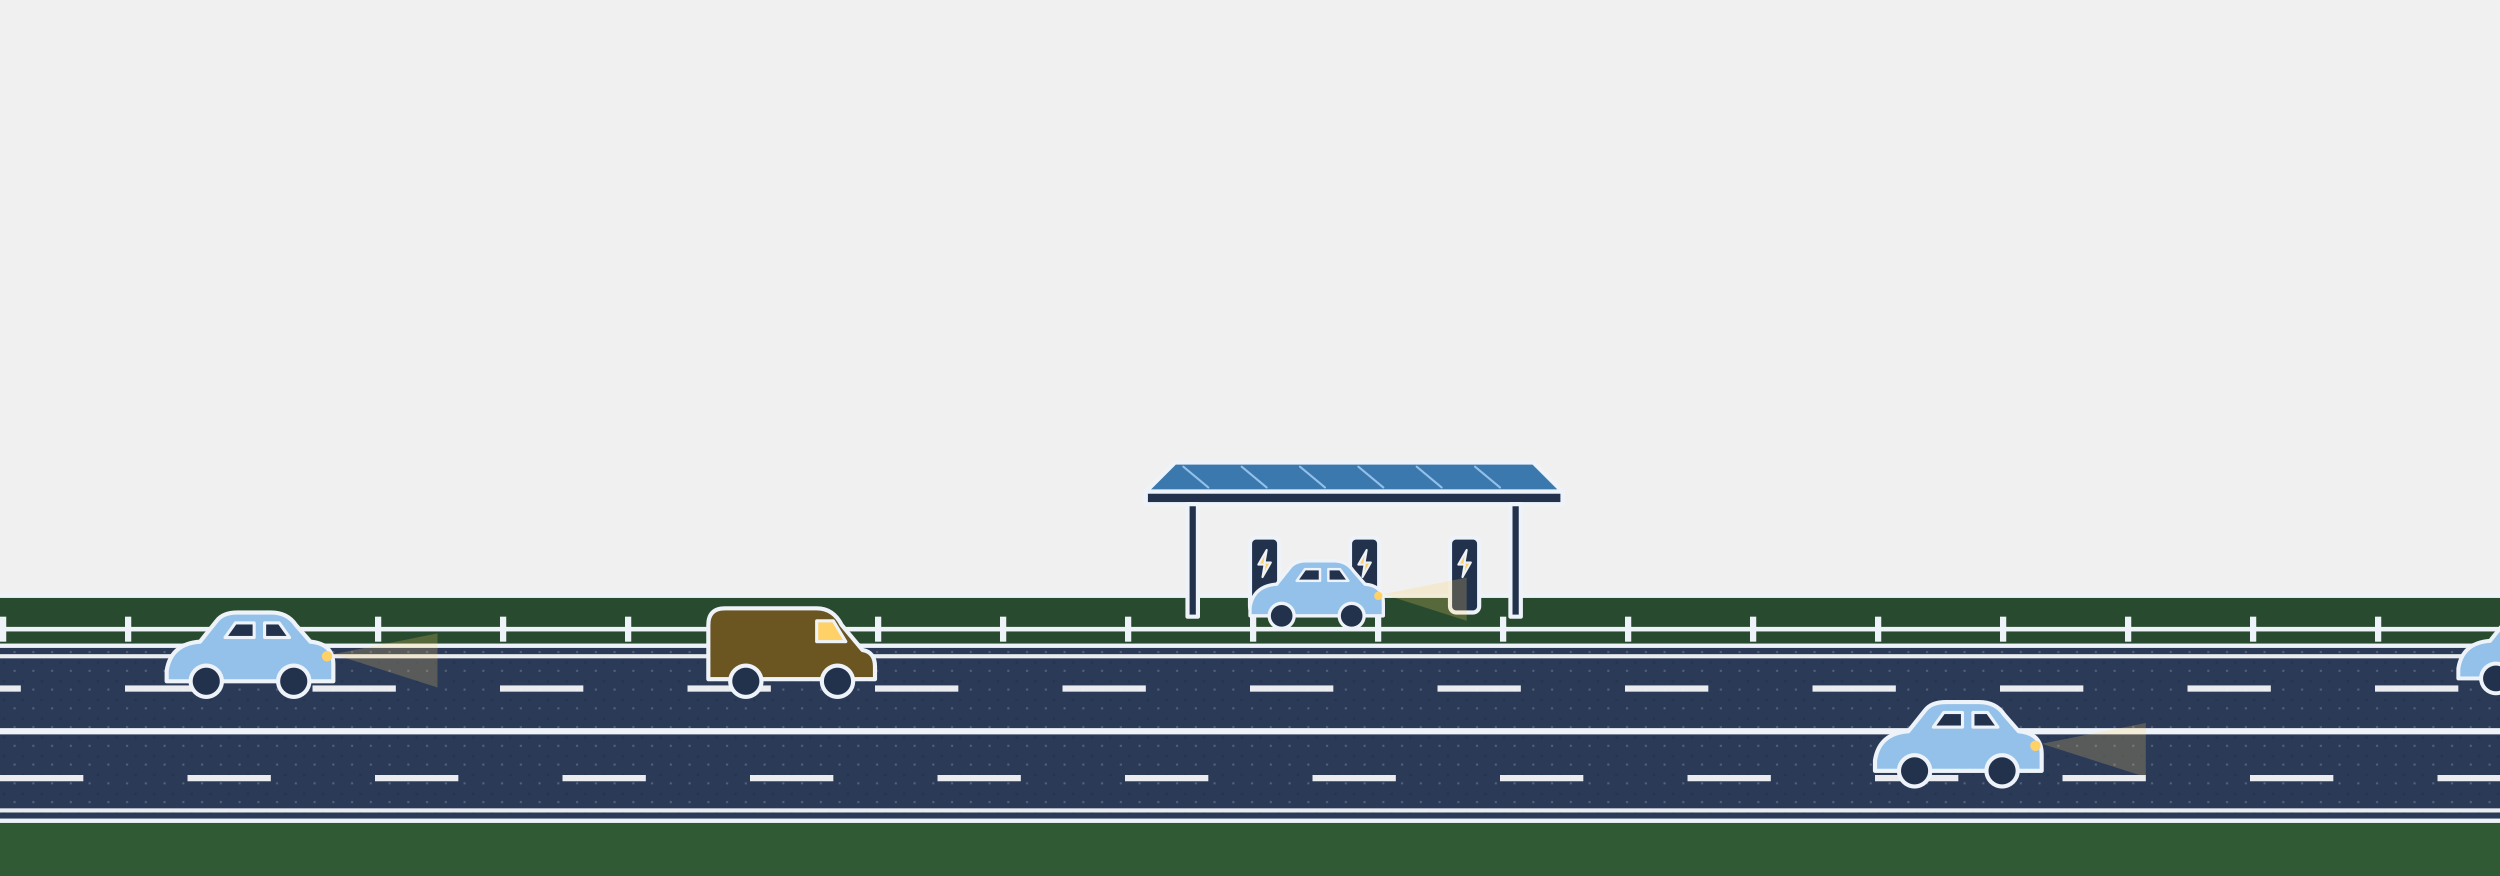
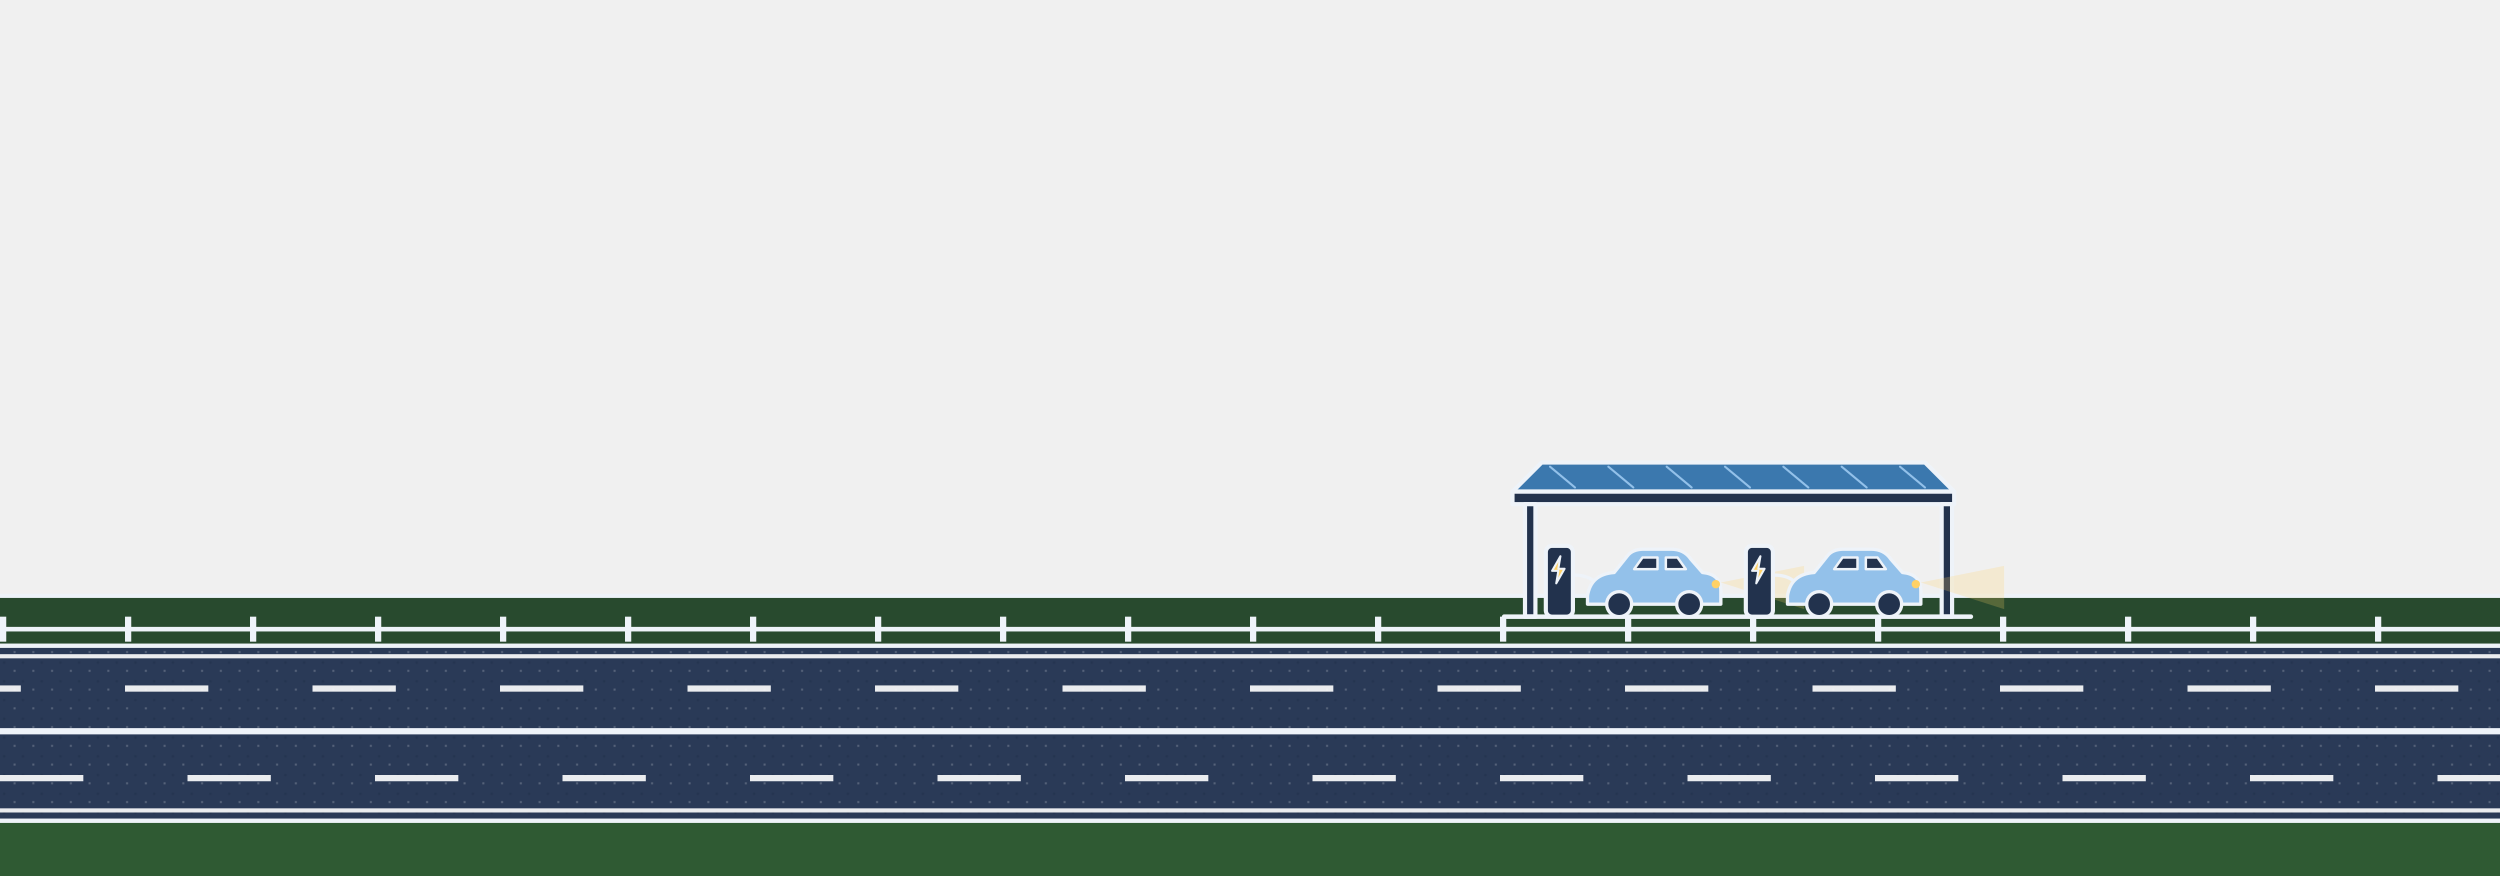
<svg xmlns="http://www.w3.org/2000/svg" viewBox="0 0 1200 420" width="1200" height="420" overflow="visible" aria-hidden="true">
  <defs>
    <filter id="hshhighwaynight" x="-10%" y="-10%" width="120%" height="130%">
      <feDropShadow dx="0" dy="3" stdDeviation="2" flood-color="#000" flood-opacity=".18" />
    </filter>
    <filter id="blhighwaynight" x="-30%" y="-30%" width="160%" height="160%">
      <feGaussianBlur stdDeviation="4.5" />
    </filter>
  </defs>
  <rect x="-1200" y="286" width="3600" height="24" fill="#284A2E" stroke="#EEF3F9" stroke-width="2" stroke-linejoin="round" stroke-linecap="round" />
  <defs>
    <pattern id="asphighwaynight" width="9" height="9" patternUnits="userSpaceOnUse">
      <circle cx="2" cy="3" r=".7" fill="#16233A" fill-opacity=".18" />
      <circle cx="7" cy="7" r=".6" fill="#FFFFFF" fill-opacity=".18" />
    </pattern>
  </defs>
  <rect x="-1200" y="310" width="3600" height="84" fill="#2A3A57" stroke="#EEF3F9" stroke-width="2" />
  <rect x="-1200" y="310" width="3600" height="84" fill="url(#asphighwaynight)" />
  <path d="M-1200 315 H2400 M-1200 389 H2400" stroke="#FFFFFF" stroke-opacity=".9" stroke-width="2" />
  <path d="M-1200 351 H2400" stroke="#EEF3F9" stroke-width="3" />
  <rect x="-1200" y="329" width="40" height="3" fill="#FFFFFF" opacity=".9" />
  <rect x="-1170" y="372" width="40" height="3" fill="#FFFFFF" opacity=".9" />
  <rect x="-1110" y="329" width="40" height="3" fill="#FFFFFF" opacity=".9" />
  <rect x="-1080" y="372" width="40" height="3" fill="#FFFFFF" opacity=".9" />
  <rect x="-1020" y="329" width="40" height="3" fill="#FFFFFF" opacity=".9" />
  <rect x="-990" y="372" width="40" height="3" fill="#FFFFFF" opacity=".9" />
  <rect x="-930" y="329" width="40" height="3" fill="#FFFFFF" opacity=".9" />
  <rect x="-900" y="372" width="40" height="3" fill="#FFFFFF" opacity=".9" />
  <rect x="-840" y="329" width="40" height="3" fill="#FFFFFF" opacity=".9" />
  <rect x="-810" y="372" width="40" height="3" fill="#FFFFFF" opacity=".9" />
  <rect x="-750" y="329" width="40" height="3" fill="#FFFFFF" opacity=".9" />
  <rect x="-720" y="372" width="40" height="3" fill="#FFFFFF" opacity=".9" />
  <rect x="-660" y="329" width="40" height="3" fill="#FFFFFF" opacity=".9" />
  <rect x="-630" y="372" width="40" height="3" fill="#FFFFFF" opacity=".9" />
  <rect x="-570" y="329" width="40" height="3" fill="#FFFFFF" opacity=".9" />
  <rect x="-540" y="372" width="40" height="3" fill="#FFFFFF" opacity=".9" />
  <rect x="-480" y="329" width="40" height="3" fill="#FFFFFF" opacity=".9" />
  <rect x="-450" y="372" width="40" height="3" fill="#FFFFFF" opacity=".9" />
  <rect x="-390" y="329" width="40" height="3" fill="#FFFFFF" opacity=".9" />
  <rect x="-360" y="372" width="40" height="3" fill="#FFFFFF" opacity=".9" />
  <rect x="-300" y="329" width="40" height="3" fill="#FFFFFF" opacity=".9" />
  <rect x="-270" y="372" width="40" height="3" fill="#FFFFFF" opacity=".9" />
  <rect x="-210" y="329" width="40" height="3" fill="#FFFFFF" opacity=".9" />
  <rect x="-180" y="372" width="40" height="3" fill="#FFFFFF" opacity=".9" />
  <rect x="-120" y="329" width="40" height="3" fill="#FFFFFF" opacity=".9" />
  <rect x="-90" y="372" width="40" height="3" fill="#FFFFFF" opacity=".9" />
  <rect x="-30" y="329" width="40" height="3" fill="#FFFFFF" opacity=".9" />
  <rect x="0" y="372" width="40" height="3" fill="#FFFFFF" opacity=".9" />
  <rect x="60" y="329" width="40" height="3" fill="#FFFFFF" opacity=".9" />
  <rect x="90" y="372" width="40" height="3" fill="#FFFFFF" opacity=".9" />
  <rect x="150" y="329" width="40" height="3" fill="#FFFFFF" opacity=".9" />
  <rect x="180" y="372" width="40" height="3" fill="#FFFFFF" opacity=".9" />
  <rect x="240" y="329" width="40" height="3" fill="#FFFFFF" opacity=".9" />
  <rect x="270" y="372" width="40" height="3" fill="#FFFFFF" opacity=".9" />
  <rect x="330" y="329" width="40" height="3" fill="#FFFFFF" opacity=".9" />
  <rect x="360" y="372" width="40" height="3" fill="#FFFFFF" opacity=".9" />
  <rect x="420" y="329" width="40" height="3" fill="#FFFFFF" opacity=".9" />
  <rect x="450" y="372" width="40" height="3" fill="#FFFFFF" opacity=".9" />
  <rect x="510" y="329" width="40" height="3" fill="#FFFFFF" opacity=".9" />
  <rect x="540" y="372" width="40" height="3" fill="#FFFFFF" opacity=".9" />
  <rect x="600" y="329" width="40" height="3" fill="#FFFFFF" opacity=".9" />
  <rect x="630" y="372" width="40" height="3" fill="#FFFFFF" opacity=".9" />
  <rect x="690" y="329" width="40" height="3" fill="#FFFFFF" opacity=".9" />
  <rect x="720" y="372" width="40" height="3" fill="#FFFFFF" opacity=".9" />
  <rect x="780" y="329" width="40" height="3" fill="#FFFFFF" opacity=".9" />
  <rect x="810" y="372" width="40" height="3" fill="#FFFFFF" opacity=".9" />
  <rect x="870" y="329" width="40" height="3" fill="#FFFFFF" opacity=".9" />
  <rect x="900" y="372" width="40" height="3" fill="#FFFFFF" opacity=".9" />
  <rect x="960" y="329" width="40" height="3" fill="#FFFFFF" opacity=".9" />
  <rect x="990" y="372" width="40" height="3" fill="#FFFFFF" opacity=".9" />
  <rect x="1050" y="329" width="40" height="3" fill="#FFFFFF" opacity=".9" />
  <rect x="1080" y="372" width="40" height="3" fill="#FFFFFF" opacity=".9" />
  <rect x="1140" y="329" width="40" height="3" fill="#FFFFFF" opacity=".9" />
  <rect x="1170" y="372" width="40" height="3" fill="#FFFFFF" opacity=".9" />
  <rect x="1230" y="329" width="40" height="3" fill="#FFFFFF" opacity=".9" />
  <rect x="1260" y="372" width="40" height="3" fill="#FFFFFF" opacity=".9" />
  <rect x="1320" y="329" width="40" height="3" fill="#FFFFFF" opacity=".9" />
  <rect x="1350" y="372" width="40" height="3" fill="#FFFFFF" opacity=".9" />
  <rect x="1410" y="329" width="40" height="3" fill="#FFFFFF" opacity=".9" />
  <rect x="1440" y="372" width="40" height="3" fill="#FFFFFF" opacity=".9" />
  <rect x="1500" y="329" width="40" height="3" fill="#FFFFFF" opacity=".9" />
  <rect x="1530" y="372" width="40" height="3" fill="#FFFFFF" opacity=".9" />
  <rect x="1590" y="329" width="40" height="3" fill="#FFFFFF" opacity=".9" />
  <rect x="1620" y="372" width="40" height="3" fill="#FFFFFF" opacity=".9" />
  <rect x="1680" y="329" width="40" height="3" fill="#FFFFFF" opacity=".9" />
  <rect x="1710" y="372" width="40" height="3" fill="#FFFFFF" opacity=".9" />
  <rect x="1770" y="329" width="40" height="3" fill="#FFFFFF" opacity=".9" />
  <rect x="1800" y="372" width="40" height="3" fill="#FFFFFF" opacity=".9" />
  <rect x="1860" y="329" width="40" height="3" fill="#FFFFFF" opacity=".9" />
  <rect x="1890" y="372" width="40" height="3" fill="#FFFFFF" opacity=".9" />
  <rect x="1950" y="329" width="40" height="3" fill="#FFFFFF" opacity=".9" />
  <rect x="1980" y="372" width="40" height="3" fill="#FFFFFF" opacity=".9" />
  <rect x="2040" y="329" width="40" height="3" fill="#FFFFFF" opacity=".9" />
  <rect x="2070" y="372" width="40" height="3" fill="#FFFFFF" opacity=".9" />
  <rect x="2130" y="329" width="40" height="3" fill="#FFFFFF" opacity=".9" />
  <rect x="2160" y="372" width="40" height="3" fill="#FFFFFF" opacity=".9" />
  <rect x="2220" y="329" width="40" height="3" fill="#FFFFFF" opacity=".9" />
  <rect x="2250" y="372" width="40" height="3" fill="#FFFFFF" opacity=".9" />
  <rect x="2310" y="329" width="40" height="3" fill="#FFFFFF" opacity=".9" />
  <rect x="2340" y="372" width="40" height="3" fill="#FFFFFF" opacity=".9" />
  <path d="M-1200 302 H2400" stroke="#EEF3F9" stroke-width="2.2" />
  <rect x="-1200" y="296" width="3" height="12" fill="#EEF3F9" />
  <rect x="-1140" y="296" width="3" height="12" fill="#EEF3F9" />
  <rect x="-1080" y="296" width="3" height="12" fill="#EEF3F9" />
  <rect x="-1020" y="296" width="3" height="12" fill="#EEF3F9" />
  <rect x="-960" y="296" width="3" height="12" fill="#EEF3F9" />
  <rect x="-900" y="296" width="3" height="12" fill="#EEF3F9" />
  <rect x="-840" y="296" width="3" height="12" fill="#EEF3F9" />
  <rect x="-780" y="296" width="3" height="12" fill="#EEF3F9" />
  <rect x="-720" y="296" width="3" height="12" fill="#EEF3F9" />
  <rect x="-660" y="296" width="3" height="12" fill="#EEF3F9" />
  <rect x="-600" y="296" width="3" height="12" fill="#EEF3F9" />
  <rect x="-540" y="296" width="3" height="12" fill="#EEF3F9" />
  <rect x="-480" y="296" width="3" height="12" fill="#EEF3F9" />
  <rect x="-420" y="296" width="3" height="12" fill="#EEF3F9" />
  <rect x="-360" y="296" width="3" height="12" fill="#EEF3F9" />
  <rect x="-300" y="296" width="3" height="12" fill="#EEF3F9" />
  <rect x="-240" y="296" width="3" height="12" fill="#EEF3F9" />
  <rect x="-180" y="296" width="3" height="12" fill="#EEF3F9" />
  <rect x="-120" y="296" width="3" height="12" fill="#EEF3F9" />
  <rect x="-60" y="296" width="3" height="12" fill="#EEF3F9" />
  <rect x="0" y="296" width="3" height="12" fill="#EEF3F9" />
  <rect x="60" y="296" width="3" height="12" fill="#EEF3F9" />
  <rect x="120" y="296" width="3" height="12" fill="#EEF3F9" />
  <rect x="180" y="296" width="3" height="12" fill="#EEF3F9" />
  <rect x="240" y="296" width="3" height="12" fill="#EEF3F9" />
  <rect x="300" y="296" width="3" height="12" fill="#EEF3F9" />
  <rect x="360" y="296" width="3" height="12" fill="#EEF3F9" />
  <rect x="420" y="296" width="3" height="12" fill="#EEF3F9" />
  <rect x="480" y="296" width="3" height="12" fill="#EEF3F9" />
  <rect x="540" y="296" width="3" height="12" fill="#EEF3F9" />
  <rect x="600" y="296" width="3" height="12" fill="#EEF3F9" />
  <rect x="660" y="296" width="3" height="12" fill="#EEF3F9" />
  <rect x="720" y="296" width="3" height="12" fill="#EEF3F9" />
  <rect x="780" y="296" width="3" height="12" fill="#EEF3F9" />
  <rect x="840" y="296" width="3" height="12" fill="#EEF3F9" />
  <rect x="900" y="296" width="3" height="12" fill="#EEF3F9" />
  <rect x="960" y="296" width="3" height="12" fill="#EEF3F9" />
  <rect x="1020" y="296" width="3" height="12" fill="#EEF3F9" />
  <rect x="1080" y="296" width="3" height="12" fill="#EEF3F9" />
  <rect x="1140" y="296" width="3" height="12" fill="#EEF3F9" />
  <rect x="1200" y="296" width="3" height="12" fill="#EEF3F9" />
  <rect x="1260" y="296" width="3" height="12" fill="#EEF3F9" />
  <rect x="1320" y="296" width="3" height="12" fill="#EEF3F9" />
  <rect x="1380" y="296" width="3" height="12" fill="#EEF3F9" />
  <rect x="1440" y="296" width="3" height="12" fill="#EEF3F9" />
  <rect x="1500" y="296" width="3" height="12" fill="#EEF3F9" />
  <rect x="1560" y="296" width="3" height="12" fill="#EEF3F9" />
  <rect x="1620" y="296" width="3" height="12" fill="#EEF3F9" />
  <rect x="1680" y="296" width="3" height="12" fill="#EEF3F9" />
  <rect x="1740" y="296" width="3" height="12" fill="#EEF3F9" />
  <rect x="1800" y="296" width="3" height="12" fill="#EEF3F9" />
  <rect x="1860" y="296" width="3" height="12" fill="#EEF3F9" />
  <rect x="1920" y="296" width="3" height="12" fill="#EEF3F9" />
  <rect x="1980" y="296" width="3" height="12" fill="#EEF3F9" />
  <rect x="2040" y="296" width="3" height="12" fill="#EEF3F9" />
  <rect x="2100" y="296" width="3" height="12" fill="#EEF3F9" />
  <rect x="2160" y="296" width="3" height="12" fill="#EEF3F9" />
  <rect x="2220" y="296" width="3" height="12" fill="#EEF3F9" />
  <rect x="2280" y="296" width="3" height="12" fill="#EEF3F9" />
  <rect x="2340" y="296" width="3" height="12" fill="#EEF3F9" />
  <rect x="-1200" y="394" width="3600" height="140" fill="#2F5A33" stroke="#EEF3F9" stroke-width="2" stroke-linejoin="round" stroke-linecap="round" />
-   <g transform="translate(560 236)" stroke="#EEF3F9" stroke-width="2" stroke-linejoin="round" stroke-linecap="round">
-     <path d="M-10 0 L190 0 L176 -14 L4 -14Z" fill="#3B78AE" />
+   <g transform="translate(736 236)" stroke="#EEF3F9" stroke-width="2" stroke-linejoin="round" stroke-linecap="round">
+     <path d="M-10 0 L202 0 L188 -14 L4 -14Z" fill="#3B78AE" />
    <path d="M8 -12 L20 -2" stroke="#93C1EA" stroke-width="1" />
    <path d="M36 -12 L48 -2" stroke="#93C1EA" stroke-width="1" />
    <path d="M64 -12 L76 -2" stroke="#93C1EA" stroke-width="1" />
    <path d="M92 -12 L104 -2" stroke="#93C1EA" stroke-width="1" />
    <path d="M120 -12 L132 -2" stroke="#93C1EA" stroke-width="1" />
    <path d="M148 -12 L160 -2" stroke="#93C1EA" stroke-width="1" />
-     <rect x="-10" y="0" width="200" height="6" fill="#22324D" />
-     <rect x="10" y="6" width="5" height="54" fill="#22324D" />
-     <rect x="165" y="6" width="5" height="54" fill="#22324D" />
-     <rect x="40" y="22" width="14" height="36" rx="3" fill="#22324D" />
-     <path d="M48 28 L44 35 H47 L46 41 L50 34 H47Z" fill="#FFD166" stroke-width="1" />
-     <rect x="88" y="22" width="14" height="36" rx="3" fill="#22324D" />
-     <path d="M96 28 L92 35 H95 L94 41 L98 34 H95Z" fill="#FFD166" stroke-width="1" />
-     <rect x="136" y="22" width="14" height="36" rx="3" fill="#22324D" />
-     <path d="M144 28 L140 35 H143 L142 41 L146 34 H143Z" fill="#FFD166" stroke-width="1" />
-   </g>
-   <g transform="translate(600 274) scale(.8)">
-     <g stroke="#EEF3F9" stroke-width="2" stroke-linejoin="round" stroke-linecap="round">
-       <path d="M0 22 Q2 9 16 8 L24 -2 Q27 -6 34 -6 H50 Q58 -6 62 0 L69 8 Q80 9 80 19 V27 H0Z" fill="#93C1EA" />
-       <path d="M28 6 L33 -1 H42 V6Z M47 6 V-1 H54 L59 6Z" fill="#22324D" stroke-width="1.5" />
-       <circle cx="19" cy="27" r="7.5" fill="#22324D" />
-       <circle cx="61" cy="27" r="7.5" fill="#22324D" />
-       <path d="M80 14 L130 4 L130 30 Z" fill="#FFD166" opacity=".22" stroke="none" />
-       <circle cx="77" cy="15" r="2.5" fill="#FFD166" stroke="none" />
+     <path d="M176 -12 L188 -2" stroke="#93C1EA" stroke-width="1" />
+     <rect x="-10" y="0" width="212" height="6" fill="#22324D" />
+     <rect x="-4" y="6" width="5" height="54" fill="#22324D" />
+     <rect x="196" y="6" width="5" height="54" fill="#22324D" />
+     <path d="M-14 60 H210" stroke-width="2.2" />
+     <rect x="6" y="26" width="13" height="34" rx="3" fill="#22324D" />
+     <path d="M13 31 L9 38 H12 L11 44 L15 37 H12Z" fill="#FFD166" stroke-width="1" />
+     <path d="M19 40 Q30 40 32 48" fill="none" stroke-width="1.6" />
+     <g transform="translate(26 32.4) scale(.8)">
+       <g stroke="#EEF3F9" stroke-width="2" stroke-linejoin="round" stroke-linecap="round">
+         <path d="M0 22 Q2 9 16 8 L24 -2 Q27 -6 34 -6 H50 Q58 -6 62 0 L69 8 Q80 9 80 19 V27 H0Z" fill="#93C1EA" />
+         <path d="M28 6 L33 -1 H42 V6Z M47 6 V-1 H54 L59 6Z" fill="#22324D" stroke-width="1.5" />
+         <circle cx="19" cy="27" r="7.5" fill="#22324D" />
+         <circle cx="61" cy="27" r="7.5" fill="#22324D" />
+         <path d="M80 14 L130 4 L130 30 Z" fill="#FFD166" opacity=".22" stroke="none" />
+         <circle cx="77" cy="15" r="2.5" fill="#FFD166" stroke="none" />
+       </g>
    </g>
-   </g>
-   <g transform="translate(80 300) scale(1)">
-     <g stroke="#EEF3F9" stroke-width="2" stroke-linejoin="round" stroke-linecap="round">
-       <path d="M0 22 Q2 9 16 8 L24 -2 Q27 -6 34 -6 H50 Q58 -6 62 0 L69 8 Q80 9 80 19 V27 H0Z" fill="#93C1EA" />
-       <path d="M28 6 L33 -1 H42 V6Z M47 6 V-1 H54 L59 6Z" fill="#22324D" stroke-width="1.5" />
-       <circle cx="19" cy="27" r="7.5" fill="#22324D" />
-       <circle cx="61" cy="27" r="7.5" fill="#22324D" />
-       <path d="M80 14 L130 4 L130 30 Z" fill="#FFD166" opacity=".22" stroke="none" />
-       <circle cx="77" cy="15" r="2.5" fill="#FFD166" stroke="none" />
-     </g>
-   </g>
-   <g transform="translate(340 300) scale(1)">
-     <g stroke="#EEF3F9" stroke-width="2" stroke-linejoin="round" stroke-linecap="round">
-       <path d="M0 26 V0 Q0 -8 8 -8 H52 Q60 -8 64 0 L74 12 Q80 13 80 20 V26Z" fill="#6B5520" />
-       <path d="M52 2 V-2 H60 L66 8 H52Z" fill="#FFD166" stroke-width="1.5" />
-       <circle cx="18" cy="27" r="7.5" fill="#22324D" />
-       <circle cx="62" cy="27" r="7.5" fill="#22324D" />
-     </g>
-   </g>
-   <g transform="translate(900 343) scale(1)">
-     <g stroke="#EEF3F9" stroke-width="2" stroke-linejoin="round" stroke-linecap="round">
-       <path d="M0 22 Q2 9 16 8 L24 -2 Q27 -6 34 -6 H50 Q58 -6 62 0 L69 8 Q80 9 80 19 V27 H0Z" fill="#93C1EA" />
-       <path d="M28 6 L33 -1 H42 V6Z M47 6 V-1 H54 L59 6Z" fill="#22324D" stroke-width="1.5" />
-       <circle cx="19" cy="27" r="7.5" fill="#22324D" />
-       <circle cx="61" cy="27" r="7.5" fill="#22324D" />
-       <path d="M80 14 L130 4 L130 30 Z" fill="#FFD166" opacity=".22" stroke="none" />
-       <circle cx="77" cy="15" r="2.5" fill="#FFD166" stroke="none" />
-     </g>
-   </g>
-   <g transform="translate(1180 300) scale(0.95)">
-     <g stroke="#EEF3F9" stroke-width="2" stroke-linejoin="round" stroke-linecap="round">
-       <path d="M0 22 Q2 9 16 8 L24 -2 Q27 -6 34 -6 H50 Q58 -6 62 0 L69 8 Q80 9 80 19 V27 H0Z" fill="#93C1EA" />
-       <path d="M28 6 L33 -1 H42 V6Z M47 6 V-1 H54 L59 6Z" fill="#22324D" stroke-width="1.5" />
-       <circle cx="19" cy="27" r="7.5" fill="#22324D" />
-       <circle cx="61" cy="27" r="7.5" fill="#22324D" />
-       <path d="M80 14 L130 4 L130 30 Z" fill="#FFD166" opacity=".22" stroke="none" />
-       <circle cx="77" cy="15" r="2.5" fill="#FFD166" stroke="none" />
-     </g>
-   </g>
-   <g transform="translate(-260 343) scale(1)">
-     <g stroke="#EEF3F9" stroke-width="2" stroke-linejoin="round" stroke-linecap="round">
-       <path d="M0 26 V0 Q0 -8 8 -8 H52 Q60 -8 64 0 L74 12 Q80 13 80 20 V26Z" fill="#6B5520" />
-       <path d="M52 2 V-2 H60 L66 8 H52Z" fill="#FFD166" stroke-width="1.5" />
-       <circle cx="18" cy="27" r="7.5" fill="#22324D" />
-       <circle cx="62" cy="27" r="7.5" fill="#22324D" />
+     <rect x="102" y="26" width="13" height="34" rx="3" fill="#22324D" />
+     <path d="M109 31 L105 38 H108 L107 44 L111 37 H108Z" fill="#FFD166" stroke-width="1" />
+     <path d="M115 40 Q126 40 128 48" fill="none" stroke-width="1.6" />
+     <g transform="translate(122 32.4) scale(.8)">
+       <g stroke="#EEF3F9" stroke-width="2" stroke-linejoin="round" stroke-linecap="round">
+         <path d="M0 22 Q2 9 16 8 L24 -2 Q27 -6 34 -6 H50 Q58 -6 62 0 L69 8 Q80 9 80 19 V27 H0Z" fill="#93C1EA" />
+         <path d="M28 6 L33 -1 H42 V6Z M47 6 V-1 H54 L59 6Z" fill="#22324D" stroke-width="1.5" />
+         <circle cx="19" cy="27" r="7.5" fill="#22324D" />
+         <circle cx="61" cy="27" r="7.5" fill="#22324D" />
+         <path d="M80 14 L130 4 L130 30 Z" fill="#FFD166" opacity=".22" stroke="none" />
+         <circle cx="77" cy="15" r="2.5" fill="#FFD166" stroke="none" />
+       </g>
    </g>
  </g>
</svg>
